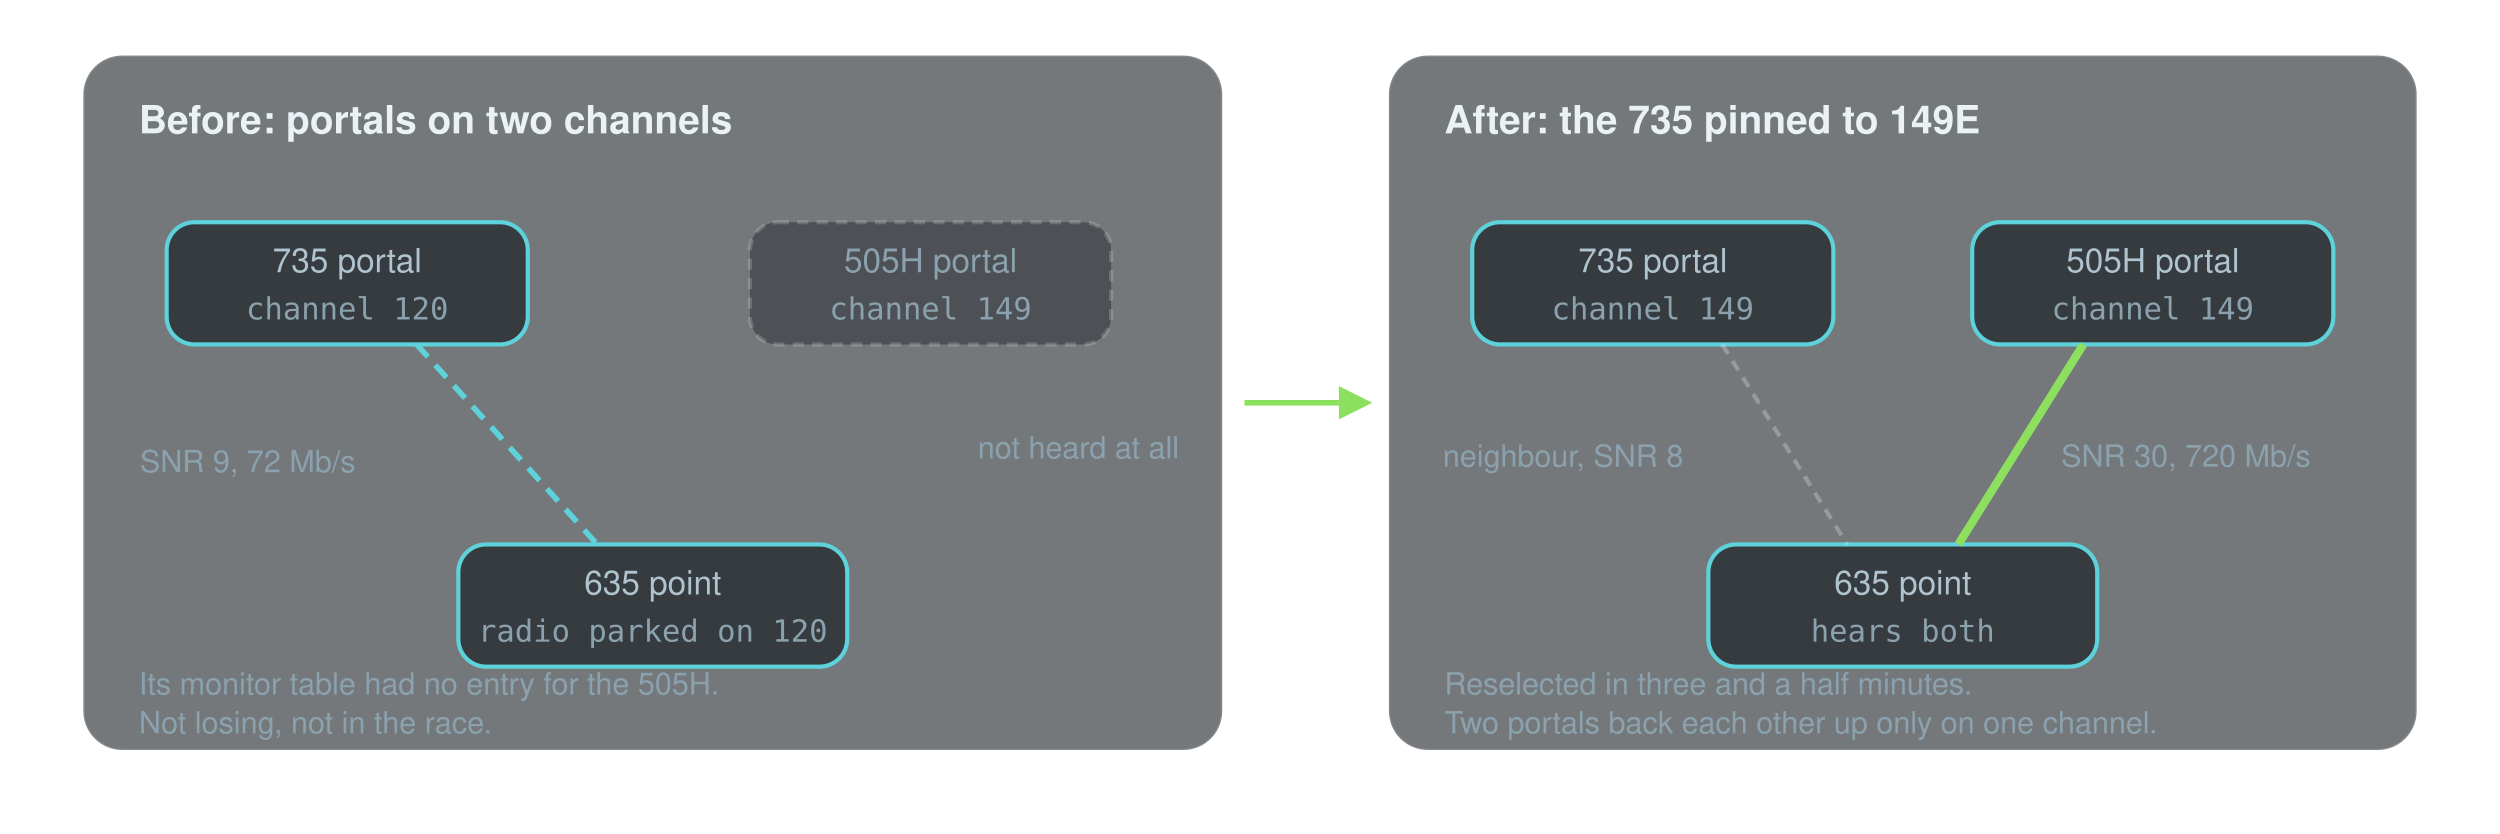
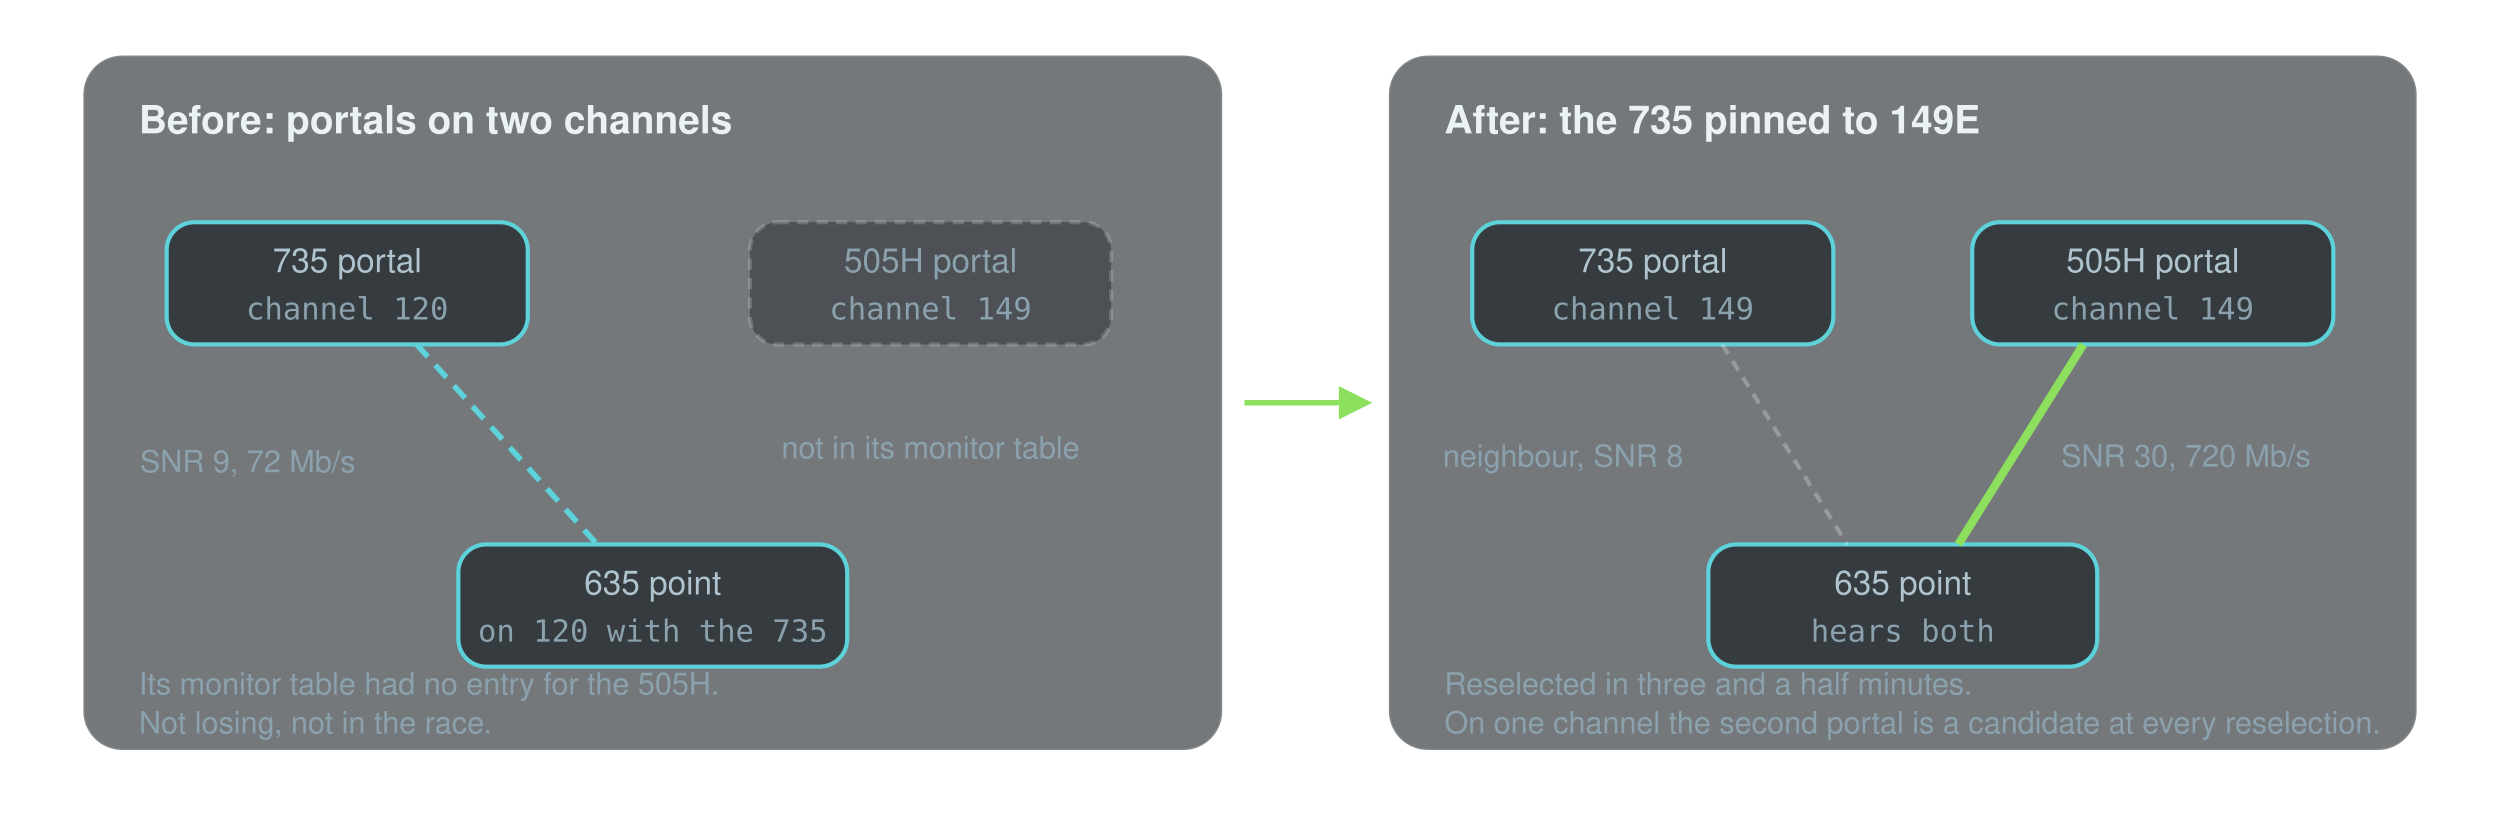
- <svg xmlns="http://www.w3.org/2000/svg" viewBox="0 0 900 300" role="img" aria-label="Before and after: with the portals on different channels the point could only hear the one whose channel its radio was parked on and joined the marginal link; with both portals on one channel it heard both and reselected the strong one">
+ <svg xmlns="http://www.w3.org/2000/svg" viewBox="0 0 900 300" role="img" aria-label="Before and after: with the portals on different channels the point sat on the marginal link and its monitor table never listed the other portal; with both portals on one channel it heard both and reselected the strong one">
  <defs>
    <style>
      .t{font:600 14px "Instrument Sans",-apple-system,Helvetica,sans-serif;fill:#EAF2F6}
      .lb{font:500 12px "Instrument Sans",-apple-system,Helvetica,sans-serif;fill:#B0C4CF}
      .sm{font:400 11px "Instrument Sans",-apple-system,Helvetica,sans-serif;fill:#8BA2AE}
      .mo{font:500 11px "JetBrains Mono",ui-monospace,Menlo,monospace;fill:#8BA2AE}
      .box{fill:rgba(3,10,16,0.55);stroke:rgba(255,255,255,0.12)}
      .ap{fill:rgba(3,10,16,0.55);stroke:#5ED2DA;stroke-width:1.5}
      .apdim{fill:rgba(3,10,16,0.35);stroke:rgba(255,255,255,0.18);stroke-width:1.5;stroke-dasharray:4 3}
    </style>
  </defs>
  <rect x="30" y="20" width="410" height="250" rx="14" class="box" />
  <text x="50" y="48" class="t">Before: portals on two channels</text>
  <rect x="60" y="80" width="130" height="44" rx="10" class="ap" />
  <text x="125" y="98" class="lb" text-anchor="middle">735 portal</text>
  <text x="125" y="115" class="mo" text-anchor="middle">channel 120</text>
  <rect x="270" y="80" width="130" height="44" rx="10" class="apdim" />
  <text x="335" y="98" class="lb" text-anchor="middle" style="fill:#8BA2AE">505H portal</text>
  <text x="335" y="115" class="mo" text-anchor="middle">channel 149</text>
  <rect x="165" y="196" width="140" height="44" rx="10" class="ap" />
  <text x="235" y="214" class="lb" text-anchor="middle">635 point</text>
-   <text x="235" y="231" class="mo" text-anchor="middle">radio parked on 120</text>
+   <text x="235" y="231" class="mo" text-anchor="middle">on 120 with the 735</text>
  <line x1="150" y1="124" x2="215" y2="196" stroke="#5ED2DA" stroke-width="2" stroke-dasharray="6 4" />
  <text x="128" y="170" class="sm" text-anchor="end">SNR 9, 72 Mb/s</text>
-   <text x="352" y="165" class="sm">not heard at all</text>
+   <text x="335" y="165" class="sm" text-anchor="middle">not in its monitor table</text>
  <text x="50" y="250" class="sm">Its monitor table had no entry for the 505H.</text>
  <text x="50" y="264" class="sm">Not losing, not in the race.</text>
  <line x1="448" y1="145" x2="482" y2="145" stroke="#8CE05E" stroke-width="2" />
  <polygon points="482,139 494,145 482,151" fill="#8CE05E" />
  <rect x="500" y="20" width="370" height="250" rx="14" class="box" />
  <text x="520" y="48" class="t">After: the 735 pinned to 149E</text>
  <rect x="530" y="80" width="130" height="44" rx="10" class="ap" />
  <text x="595" y="98" class="lb" text-anchor="middle">735 portal</text>
  <text x="595" y="115" class="mo" text-anchor="middle">channel 149</text>
  <rect x="710" y="80" width="130" height="44" rx="10" class="ap" />
  <text x="775" y="98" class="lb" text-anchor="middle">505H portal</text>
  <text x="775" y="115" class="mo" text-anchor="middle">channel 149</text>
  <rect x="615" y="196" width="140" height="44" rx="10" class="ap" />
  <text x="685" y="214" class="lb" text-anchor="middle">635 point</text>
  <text x="685" y="231" class="mo" text-anchor="middle">hears both</text>
  <line x1="620" y1="124" x2="665" y2="196" stroke="rgba(255,255,255,0.25)" stroke-width="1.5" stroke-dasharray="4 3" />
  <line x1="750" y1="124" x2="705" y2="196" stroke="#8CE05E" stroke-width="3" />
  <text x="606" y="168" class="sm" text-anchor="end">neighbour, SNR 8</text>
  <text x="742" y="168" class="sm">SNR 30, 720 Mb/s</text>
  <text x="520" y="250" class="sm">Reselected in three and a half minutes.</text>
-   <text x="520" y="264" class="sm">Two portals back each other up only on one channel.</text>
+   <text x="520" y="264" class="sm">On one channel the second portal is a candidate at every reselection.</text>
</svg>
